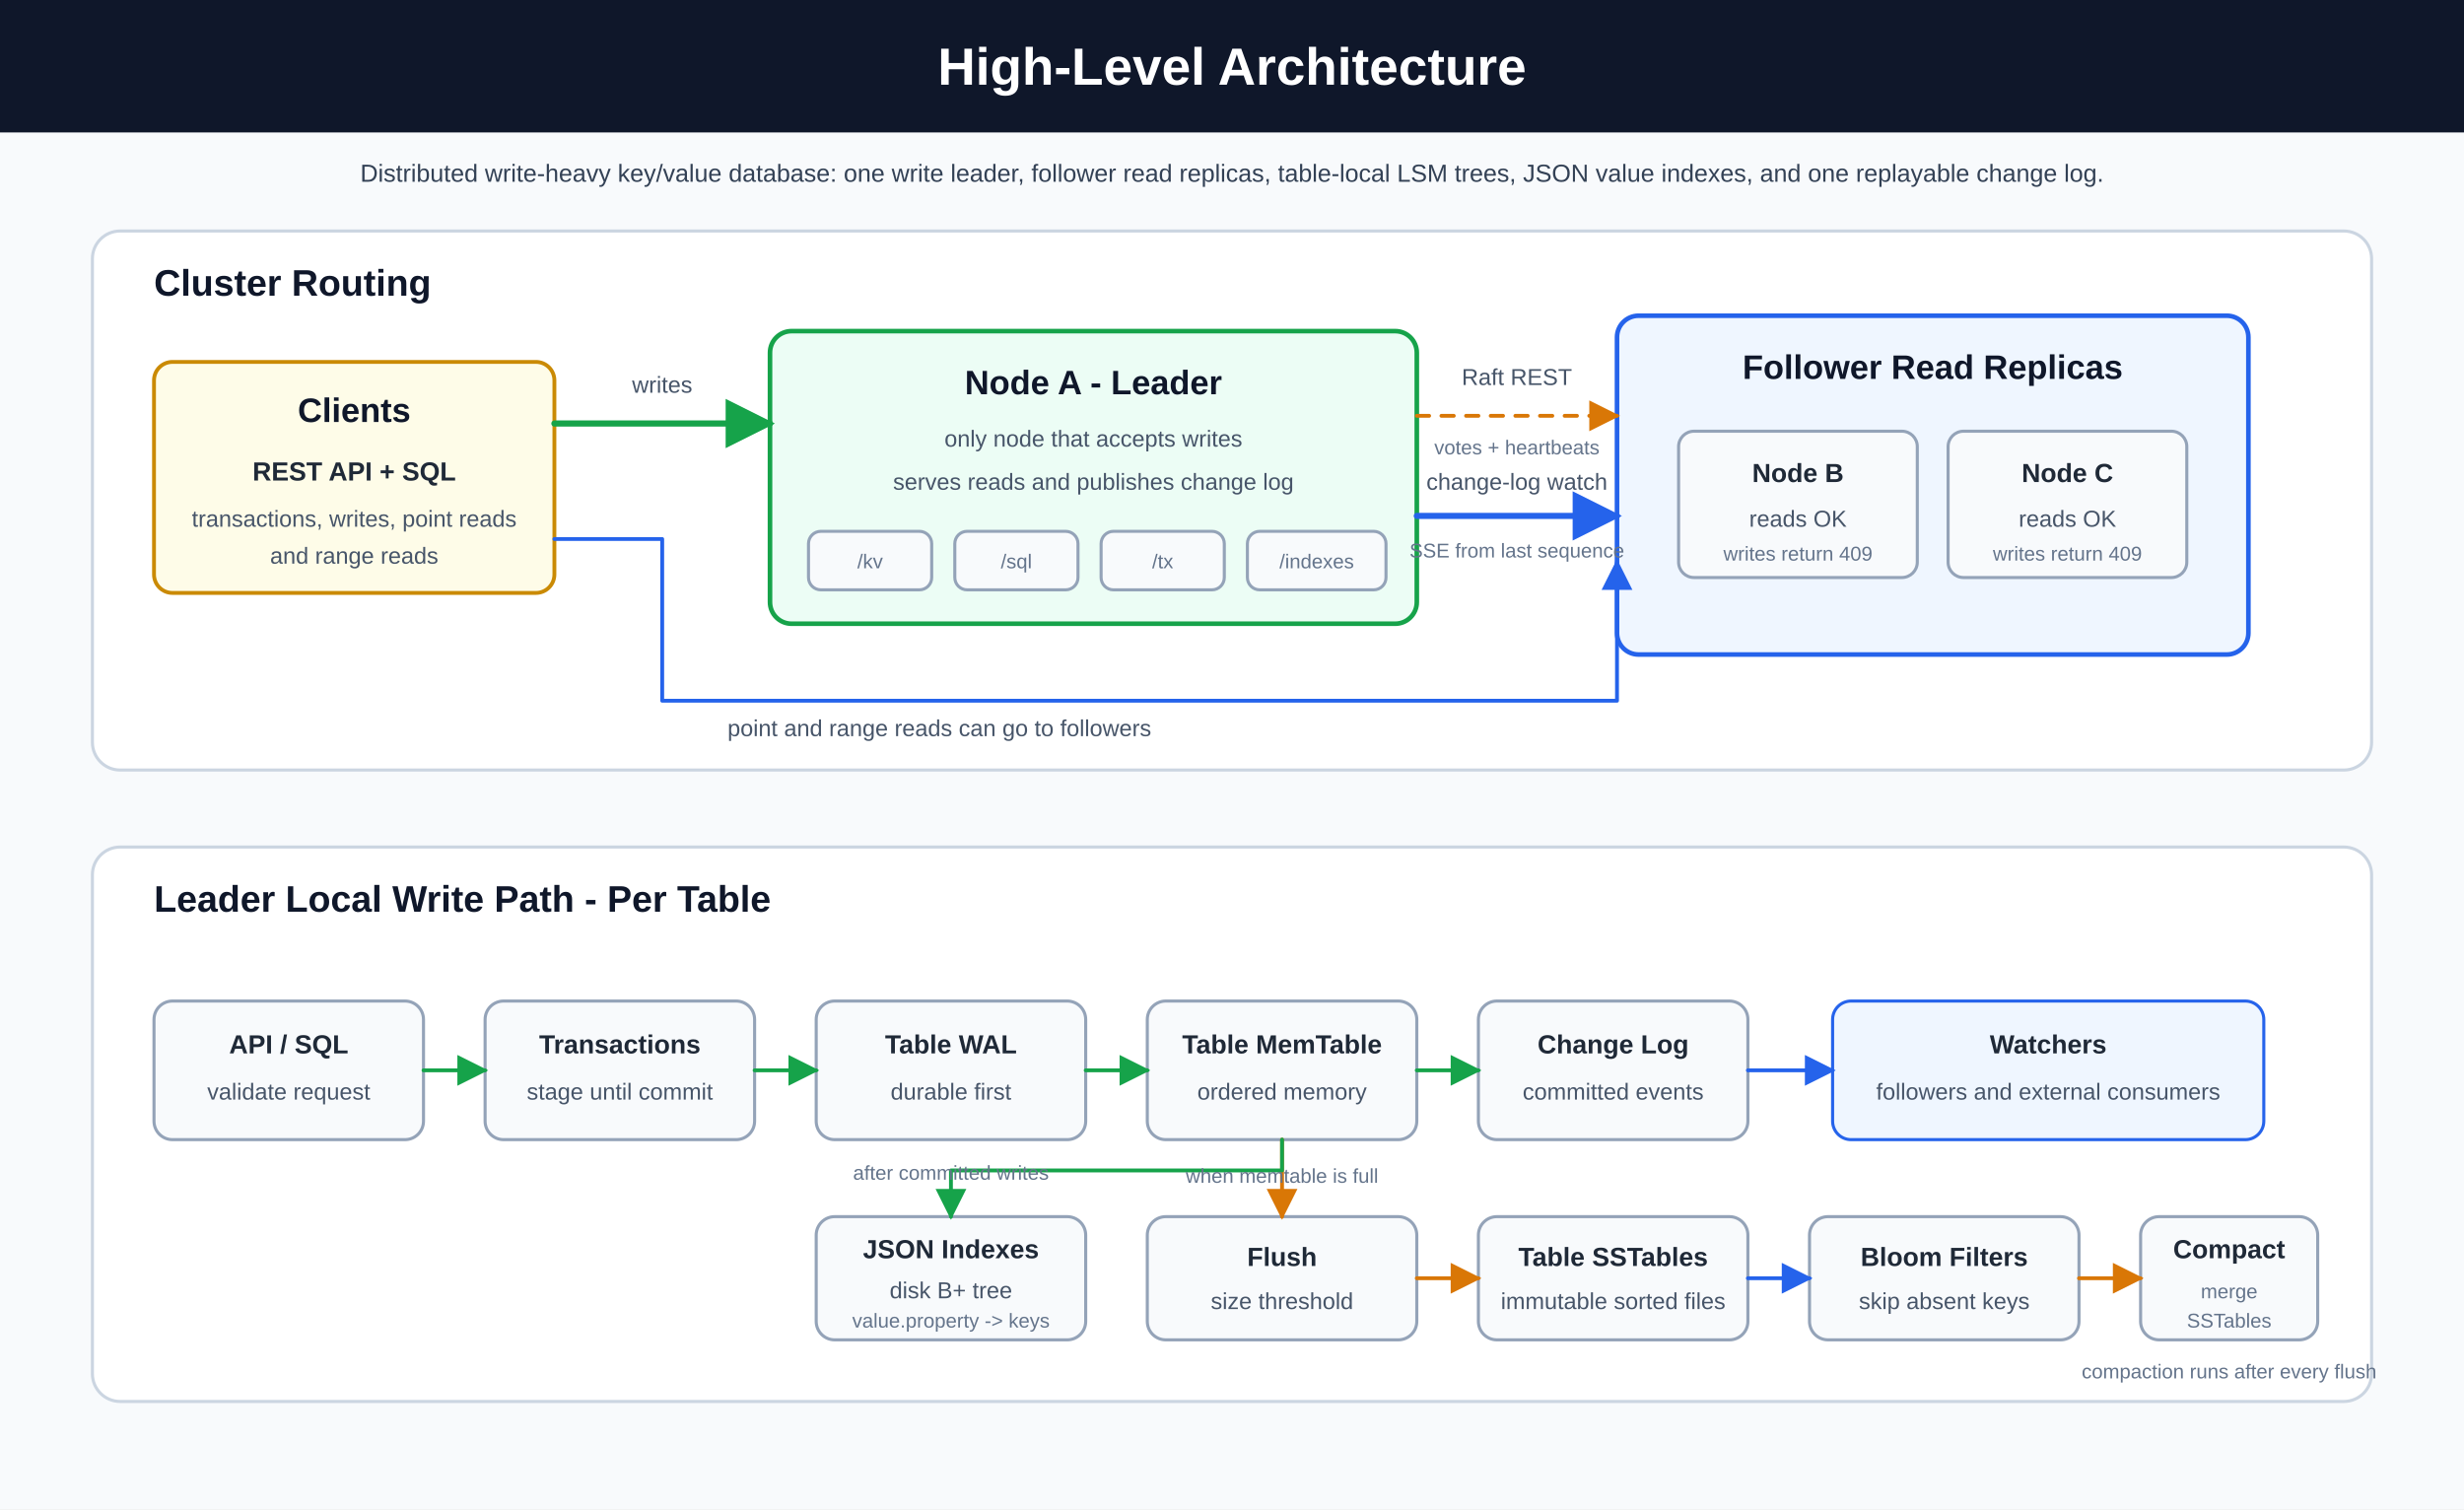
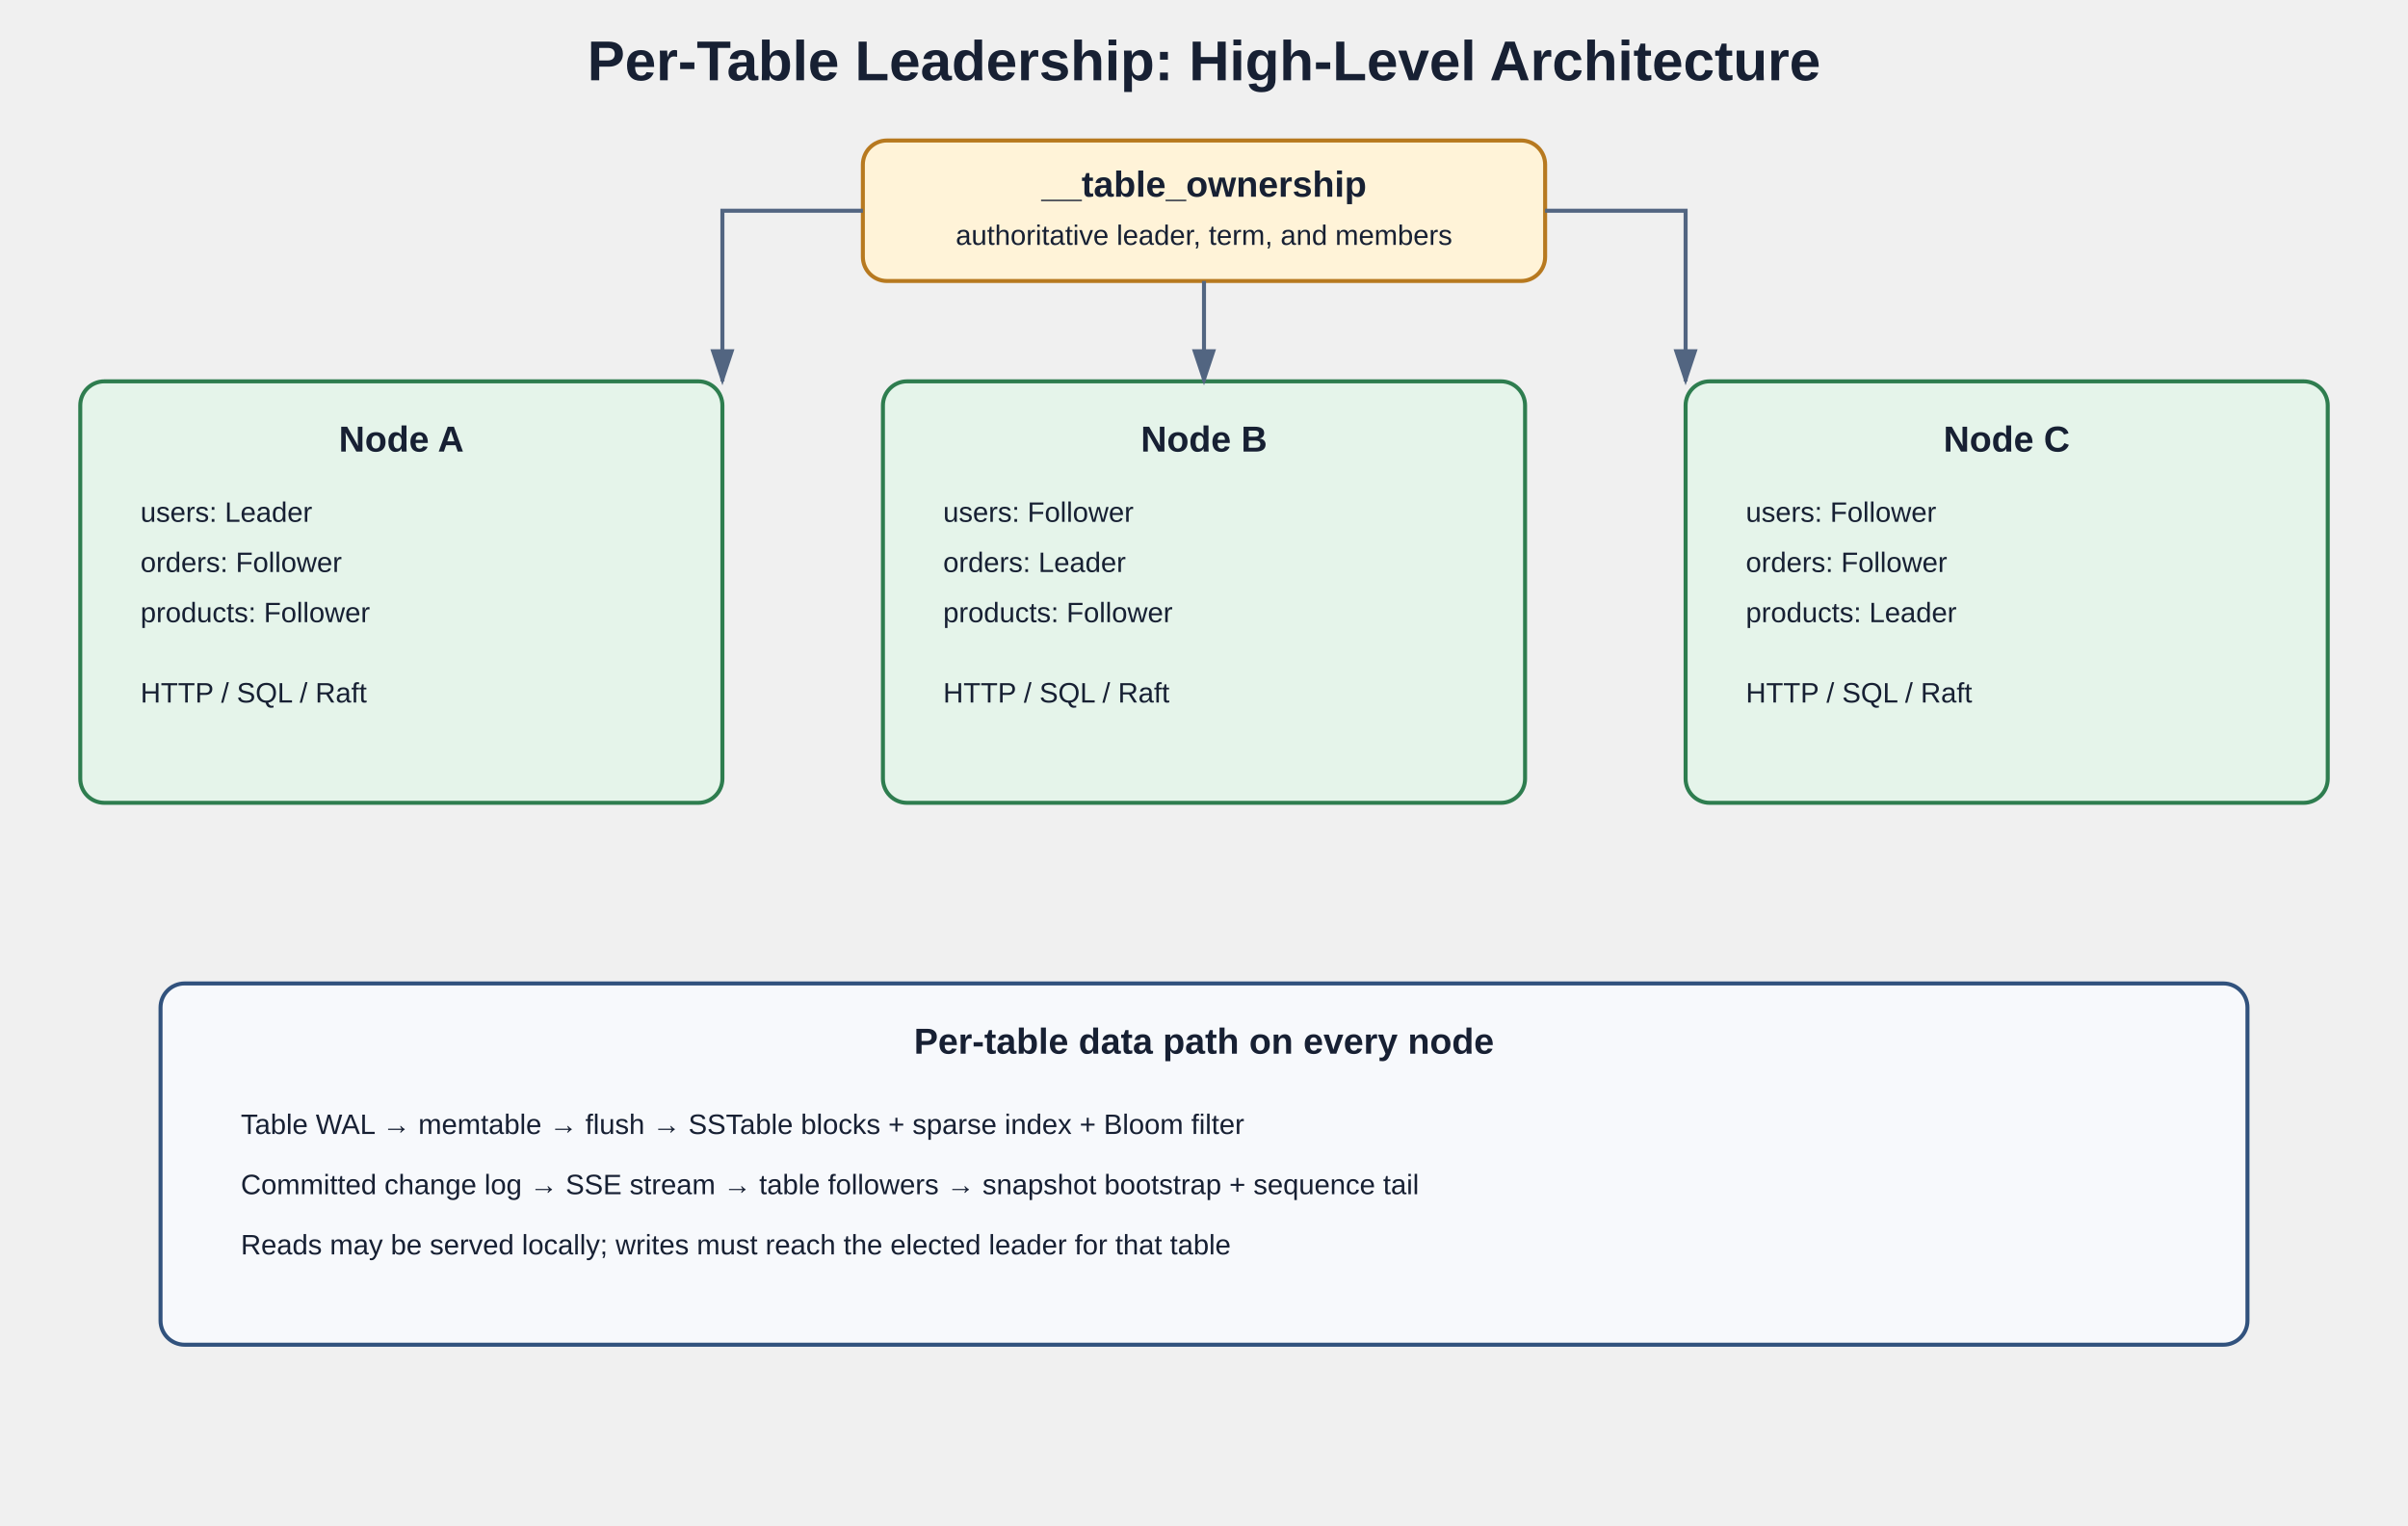
- <svg xmlns="http://www.w3.org/2000/svg" width="1600" height="980" viewBox="0 0 1600 980" role="img" aria-labelledby="title desc">
+ <svg xmlns="http://www.w3.org/2000/svg" width="1200" height="760" viewBox="0 0 1200 760">
+   <style>text{font-family:Arial,sans-serif;fill:#172033} .title{font-size:28px;font-weight:700}.h{font-size:18px;font-weight:700}.t{font-size:14px}.box{fill:#f7f9fc;stroke:#31527d;stroke-width:2;rx:12}.leader{fill:#e5f4ea;stroke:#2e7d4f}.meta{fill:#fff3d8;stroke:#b7791f}.arrow{stroke:#526581;stroke-width:2;fill:none;marker-end:url(#a)}</style>
  <defs>
-     <marker id="arrow-green" viewBox="0 0 10 10" refX="9" refY="5" markerWidth="8" markerHeight="8" orient="auto">
-       <path d="M 0 0 L 10 5 L 0 10 z" fill="#16a34a" />
+     <marker id="a" markerWidth="10" markerHeight="10" refX="8" refY="3" orient="auto">
+       <path d="M0,0 L9,3 L0,6 Z" fill="#526581" />
    </marker>
-     <marker id="arrow-blue" viewBox="0 0 10 10" refX="9" refY="5" markerWidth="8" markerHeight="8" orient="auto">
-       <path d="M 0 0 L 10 5 L 0 10 z" fill="#2563eb" />
-     </marker>
-     <marker id="arrow-amber" viewBox="0 0 10 10" refX="9" refY="5" markerWidth="8" markerHeight="8" orient="auto">
-       <path d="M 0 0 L 10 5 L 0 10 z" fill="#d97706" />
-     </marker>
-     <style>
-       .page { fill: #f8fafc; }
-       .header { fill: #0f172a; }
-       .band { fill: #ffffff; stroke: #cbd5e1; stroke-width: 2; }
-       .client { fill: #fefce8; stroke: #ca8a04; stroke-width: 2.5; }
-       .leader { fill: #ecfdf5; stroke: #16a34a; stroke-width: 3; }
-       .follower { fill: #eff6ff; stroke: #2563eb; stroke-width: 3; }
-       .box { fill: #f8fafc; stroke: #94a3b8; stroke-width: 2; }
-       .watch { fill: #eff6ff; stroke: #2563eb; stroke-width: 2; }
-       .title { font: 700 34px Arial, sans-serif; fill: #ffffff; }
-       .subtitle { font: 500 16px Arial, sans-serif; fill: #334155; }
-       .band-title { font: 700 24px Arial, sans-serif; fill: #0f172a; }
-       .heading { font: 700 22px Arial, sans-serif; fill: #0f172a; }
-       .label { font: 600 17px Arial, sans-serif; fill: #1f2937; }
-       .small { font: 500 15px Arial, sans-serif; fill: #475569; }
-       .tiny { font: 500 13px Arial, sans-serif; fill: #64748b; }
-       .green { stroke: #16a34a; }
-       .blue { stroke: #2563eb; }
-       .amber { stroke: #d97706; }
-       .line { fill: none; stroke-width: 4; stroke-linecap: round; stroke-linejoin: round; }
-       .thin { stroke-width: 2.5; }
-       .dash { stroke-dasharray: 8 8; }
-     </style>
  </defs>
-   <rect class="page" x="0" y="0" width="1600" height="980" />
-   <rect class="header" x="0" y="0" width="1600" height="86" />
-   <text class="title" x="800" y="55" text-anchor="middle">High-Level Architecture</text>
-   <text class="subtitle" x="800" y="118" text-anchor="middle">Distributed write-heavy key/value database: one write leader, follower read replicas, table-local LSM trees, JSON value indexes, and one replayable change log.</text>
-   <rect class="band" x="60" y="150" width="1480" height="350" rx="18" />
-   <text class="band-title" x="100" y="192">Cluster Routing</text>
-   <rect class="client" x="100" y="235" width="260" height="150" rx="12" />
-   <text class="heading" x="230" y="274" text-anchor="middle">Clients</text>
-   <text class="label" x="230" y="312" text-anchor="middle">REST API + SQL</text>
-   <text class="small" x="230" y="342" text-anchor="middle">transactions, writes, point reads</text>
-   <text class="small" x="230" y="366" text-anchor="middle">and range reads</text>
-   <rect class="leader" x="500" y="215" width="420" height="190" rx="14" />
-   <text class="heading" x="710" y="256" text-anchor="middle">Node A - Leader</text>
-   <text class="small" x="710" y="290" text-anchor="middle">only node that accepts writes</text>
-   <text class="small" x="710" y="318" text-anchor="middle">serves reads and publishes change log</text>
-   <rect class="box" x="525" y="345" width="80" height="38" rx="8" />
-   <text class="tiny" x="565" y="369" text-anchor="middle">/kv</text>
-   <rect class="box" x="620" y="345" width="80" height="38" rx="8" />
-   <text class="tiny" x="660" y="369" text-anchor="middle">/sql</text>
-   <rect class="box" x="715" y="345" width="80" height="38" rx="8" />
-   <text class="tiny" x="755" y="369" text-anchor="middle">/tx</text>
-   <rect class="box" x="810" y="345" width="90" height="38" rx="8" />
-   <text class="tiny" x="855" y="369" text-anchor="middle">/indexes</text>
-   <rect class="follower" x="1050" y="205" width="410" height="220" rx="14" />
-   <text class="heading" x="1255" y="246" text-anchor="middle">Follower Read Replicas</text>
-   <rect class="box" x="1090" y="280" width="155" height="95" rx="10" />
-   <text class="label" x="1167.5" y="313" text-anchor="middle">Node B</text>
-   <text class="small" x="1167.5" y="342" text-anchor="middle">reads OK</text>
-   <text class="tiny" x="1167.5" y="364" text-anchor="middle">writes return 409</text>
-   <rect class="box" x="1265" y="280" width="155" height="95" rx="10" />
-   <text class="label" x="1342.5" y="313" text-anchor="middle">Node C</text>
-   <text class="small" x="1342.5" y="342" text-anchor="middle">reads OK</text>
-   <text class="tiny" x="1342.5" y="364" text-anchor="middle">writes return 409</text>
-   <path class="line green" d="M 360 275 L 500 275" marker-end="url(#arrow-green)" />
-   <text class="small" x="430" y="255" text-anchor="middle" fill="#16a34a">writes</text>
-   <path class="line blue thin" d="M 360 350 L 430 350 L 430 455 L 1050 455 L 1050 365" marker-end="url(#arrow-blue)" />
-   <text class="small" x="610" y="478" text-anchor="middle" fill="#2563eb">point and range reads can go to followers</text>
-   <path class="line amber dash thin" d="M 920 270 L 1050 270" marker-end="url(#arrow-amber)" />
-   <text class="small" x="985" y="250" text-anchor="middle" fill="#d97706">Raft REST</text>
-   <text class="tiny" x="985" y="295" text-anchor="middle" fill="#d97706">votes + heartbeats</text>
-   <path class="line blue" d="M 920 335 L 1050 335" marker-end="url(#arrow-blue)" />
-   <text class="small" x="985" y="318" text-anchor="middle" fill="#2563eb">change-log watch</text>
-   <text class="tiny" x="985" y="362" text-anchor="middle" fill="#2563eb">SSE from last sequence</text>
-   <rect class="band" x="60" y="550" width="1480" height="360" rx="18" />
-   <text class="band-title" x="100" y="592">Leader Local Write Path - Per Table</text>
-   <rect class="box" x="100" y="650" width="175" height="90" rx="12" />
-   <text class="label" x="187.5" y="684" text-anchor="middle">API / SQL</text>
-   <text class="small" x="187.5" y="714" text-anchor="middle">validate request</text>
-   <rect class="box" x="315" y="650" width="175" height="90" rx="12" />
-   <text class="label" x="402.5" y="684" text-anchor="middle">Transactions</text>
-   <text class="small" x="402.5" y="714" text-anchor="middle">stage until commit</text>
-   <rect class="box" x="530" y="650" width="175" height="90" rx="12" />
-   <text class="label" x="617.5" y="684" text-anchor="middle">Table WAL</text>
-   <text class="small" x="617.5" y="714" text-anchor="middle">durable first</text>
-   <rect class="box" x="745" y="650" width="175" height="90" rx="12" />
-   <text class="label" x="832.5" y="684" text-anchor="middle">Table MemTable</text>
-   <text class="small" x="832.5" y="714" text-anchor="middle">ordered memory</text>
-   <rect class="box" x="960" y="650" width="175" height="90" rx="12" />
-   <text class="label" x="1047.5" y="684" text-anchor="middle">Change Log</text>
-   <text class="small" x="1047.5" y="714" text-anchor="middle">committed events</text>
-   <rect class="watch" x="1190" y="650" width="280" height="90" rx="12" />
-   <text class="label" x="1330" y="684" text-anchor="middle">Watchers</text>
-   <text class="small" x="1330" y="714" text-anchor="middle">followers and external consumers</text>
-   <path class="line green thin" d="M 275 695 L 315 695" marker-end="url(#arrow-green)" />
-   <path class="line green thin" d="M 490 695 L 530 695" marker-end="url(#arrow-green)" />
-   <path class="line green thin" d="M 705 695 L 745 695" marker-end="url(#arrow-green)" />
-   <path class="line green thin" d="M 920 695 L 960 695" marker-end="url(#arrow-green)" />
-   <path class="line blue thin" d="M 1135 695 L 1190 695" marker-end="url(#arrow-blue)" />
-   <rect class="box" x="745" y="790" width="175" height="80" rx="12" />
-   <text class="label" x="832.5" y="822" text-anchor="middle">Flush</text>
-   <text class="small" x="832.5" y="850" text-anchor="middle">size threshold</text>
-   <rect class="box" x="530" y="790" width="175" height="80" rx="12" />
-   <text class="label" x="617.5" y="817" text-anchor="middle">JSON Indexes</text>
-   <text class="small" x="617.5" y="843" text-anchor="middle">disk B+ tree</text>
-   <text class="tiny" x="617.5" y="862" text-anchor="middle">value.property -&gt; keys</text>
-   <rect class="box" x="960" y="790" width="175" height="80" rx="12" />
-   <text class="label" x="1047.5" y="822" text-anchor="middle">Table SSTables</text>
-   <text class="small" x="1047.5" y="850" text-anchor="middle">immutable sorted files</text>
-   <rect class="box" x="1175" y="790" width="175" height="80" rx="12" />
-   <text class="label" x="1262.5" y="822" text-anchor="middle">Bloom Filters</text>
-   <text class="small" x="1262.5" y="850" text-anchor="middle">skip absent keys</text>
-   <rect class="box" x="1390" y="790" width="115" height="80" rx="12" />
-   <text class="label" x="1447.5" y="817" text-anchor="middle">Compact</text>
-   <text class="tiny" x="1447.5" y="843" text-anchor="middle">merge</text>
-   <text class="tiny" x="1447.5" y="862" text-anchor="middle">SSTables</text>
-   <path class="line amber thin" d="M 832.5 740 L 832.5 790" marker-end="url(#arrow-amber)" />
-   <path class="line green thin" d="M 832.5 740 L 832.5 760 L 617.5 760 L 617.5 790" marker-end="url(#arrow-green)" />
-   <path class="line amber thin" d="M 920 830 L 960 830" marker-end="url(#arrow-amber)" />
-   <path class="line blue thin" d="M 1135 830 L 1175 830" marker-end="url(#arrow-blue)" />
-   <path class="line amber thin" d="M 1350 830 L 1390 830" marker-end="url(#arrow-amber)" />
-   <text class="tiny" x="832.5" y="768" text-anchor="middle" fill="#d97706">when memtable is full</text>
-   <text class="tiny" x="617.5" y="766" text-anchor="middle" fill="#16a34a">after committed writes</text>
-   <text class="tiny" x="1447.5" y="895" text-anchor="middle" fill="#64748b">compaction runs after every flush</text>
+   <text x="600" y="40" text-anchor="middle" class="title">Per-Table Leadership: High-Level Architecture</text>
+   <rect x="430" y="70" width="340" height="70" class="box meta" />
+   <text x="600" y="98" text-anchor="middle" class="h">__table_ownership</text>
+   <text x="600" y="122" text-anchor="middle" class="t">authoritative leader, term, and members</text>
+   <rect x="40" y="190" width="320" height="210" class="box leader" />
+   <text x="200" y="225" text-anchor="middle" class="h">Node A</text>
+   <text x="70" y="260" class="t">users: Leader</text>
+   <text x="70" y="285" class="t">orders: Follower</text>
+   <text x="70" y="310" class="t">products: Follower</text>
+   <text x="70" y="350" class="t">HTTP / SQL / Raft</text>
+   <rect x="440" y="190" width="320" height="210" class="box leader" />
+   <text x="600" y="225" text-anchor="middle" class="h">Node B</text>
+   <text x="470" y="260" class="t">users: Follower</text>
+   <text x="470" y="285" class="t">orders: Leader</text>
+   <text x="470" y="310" class="t">products: Follower</text>
+   <text x="470" y="350" class="t">HTTP / SQL / Raft</text>
+   <rect x="840" y="190" width="320" height="210" class="box leader" />
+   <text x="1000" y="225" text-anchor="middle" class="h">Node C</text>
+   <text x="870" y="260" class="t">users: Follower</text>
+   <text x="870" y="285" class="t">orders: Follower</text>
+   <text x="870" y="310" class="t">products: Leader</text>
+   <text x="870" y="350" class="t">HTTP / SQL / Raft</text>
+   <path d="M600 140 V190" class="arrow" />
+   <path d="M430 105 H360 V190" class="arrow" />
+   <path d="M770 105 H840 V190" class="arrow" />
+   <rect x="80" y="490" width="1040" height="180" class="box" />
+   <text x="600" y="525" text-anchor="middle" class="h">Per-table data path on every node</text>
+   <text x="120" y="565" class="t">Table WAL → memtable → flush → SSTable blocks + sparse index + Bloom filter</text>
+   <text x="120" y="595" class="t">Committed change log → SSE stream → table followers → snapshot bootstrap + sequence tail</text>
+   <text x="120" y="625" class="t">Reads may be served locally; writes must reach the elected leader for that table</text>
</svg>
